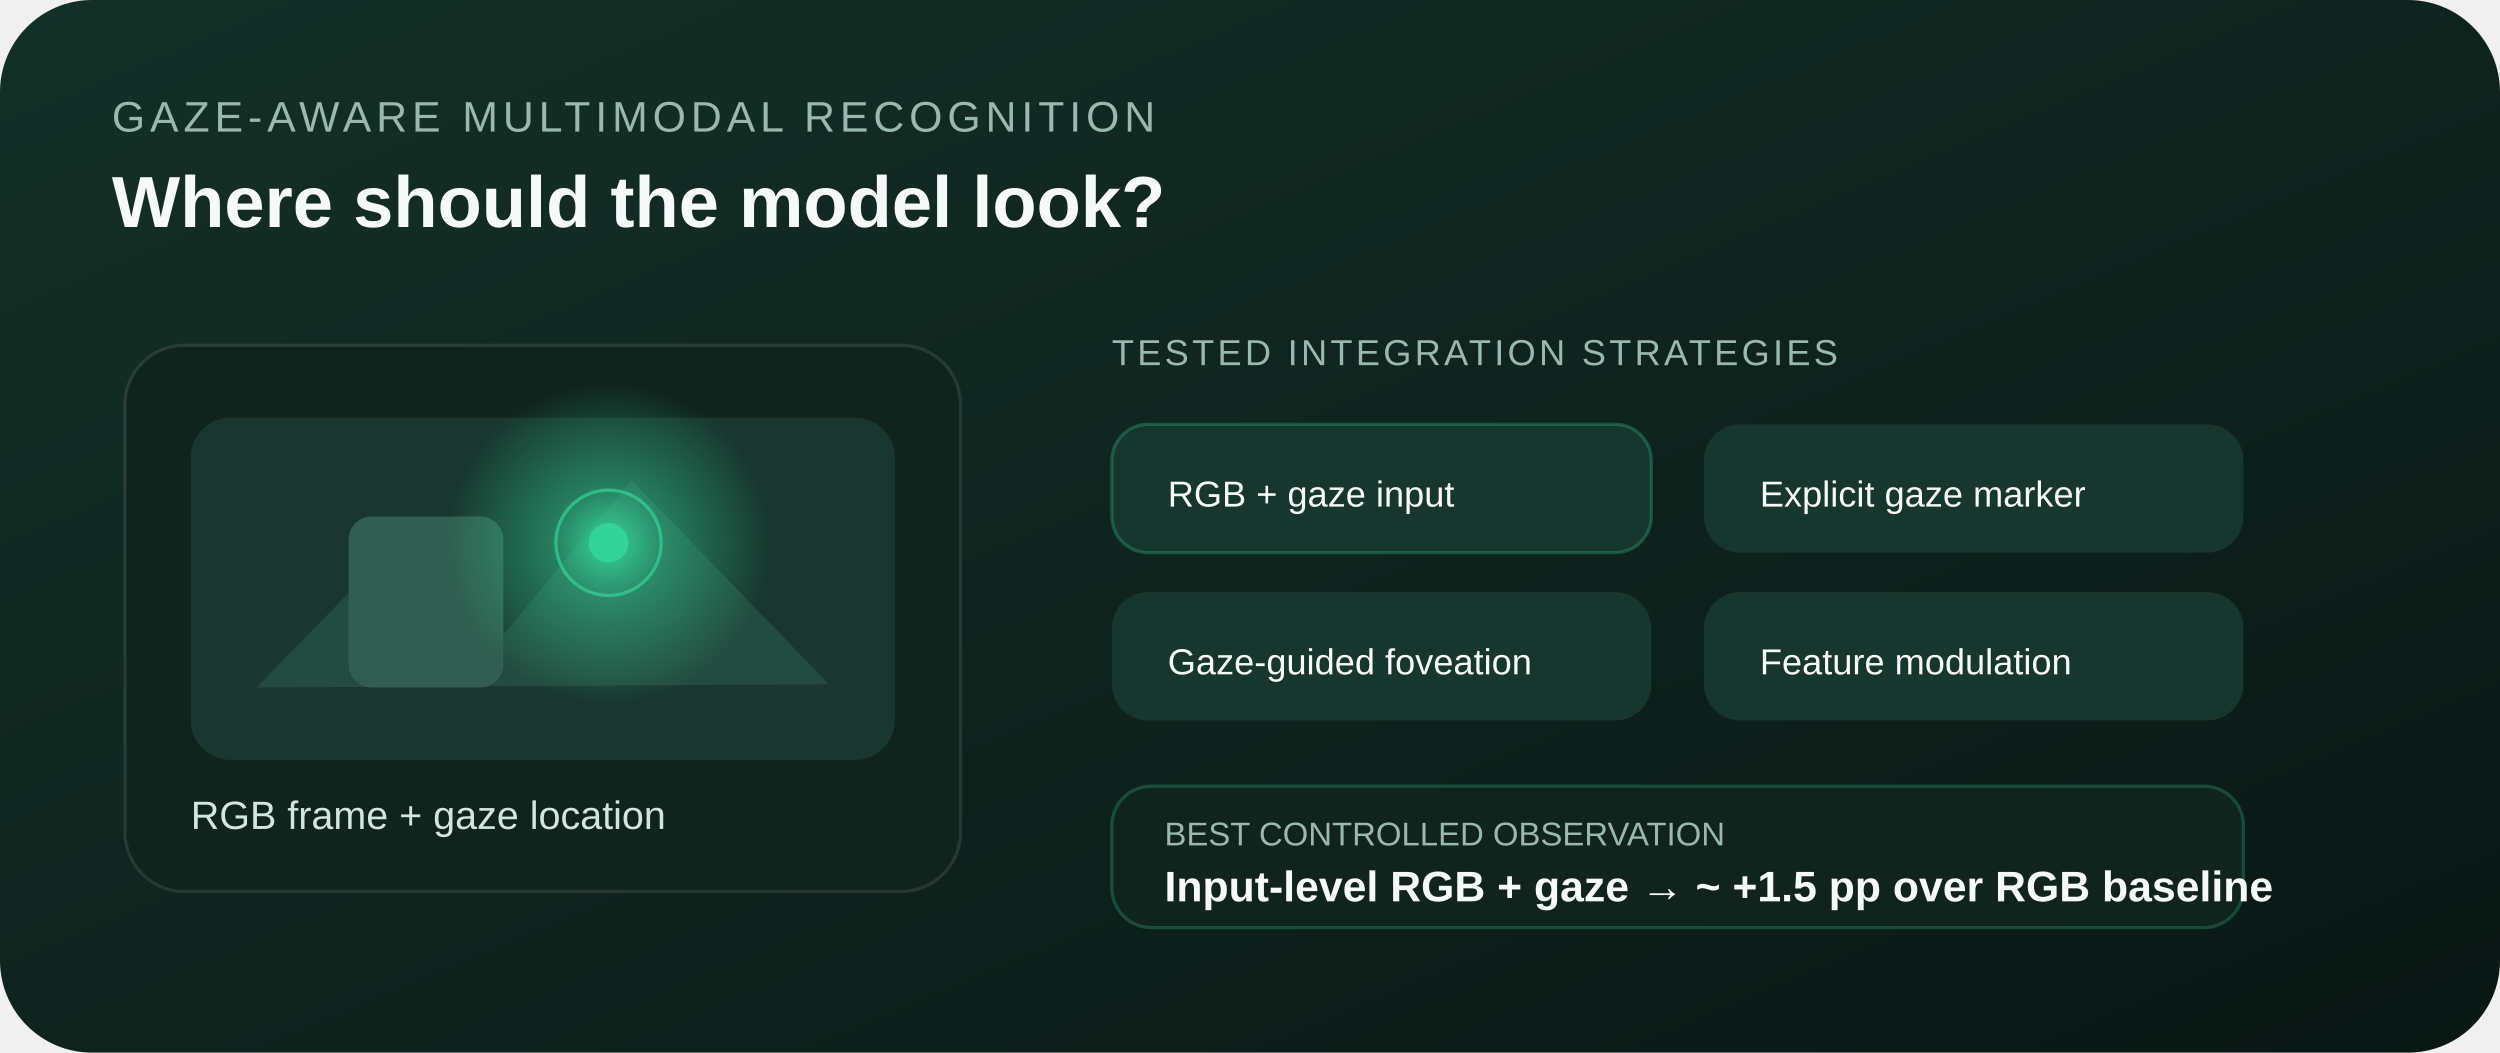
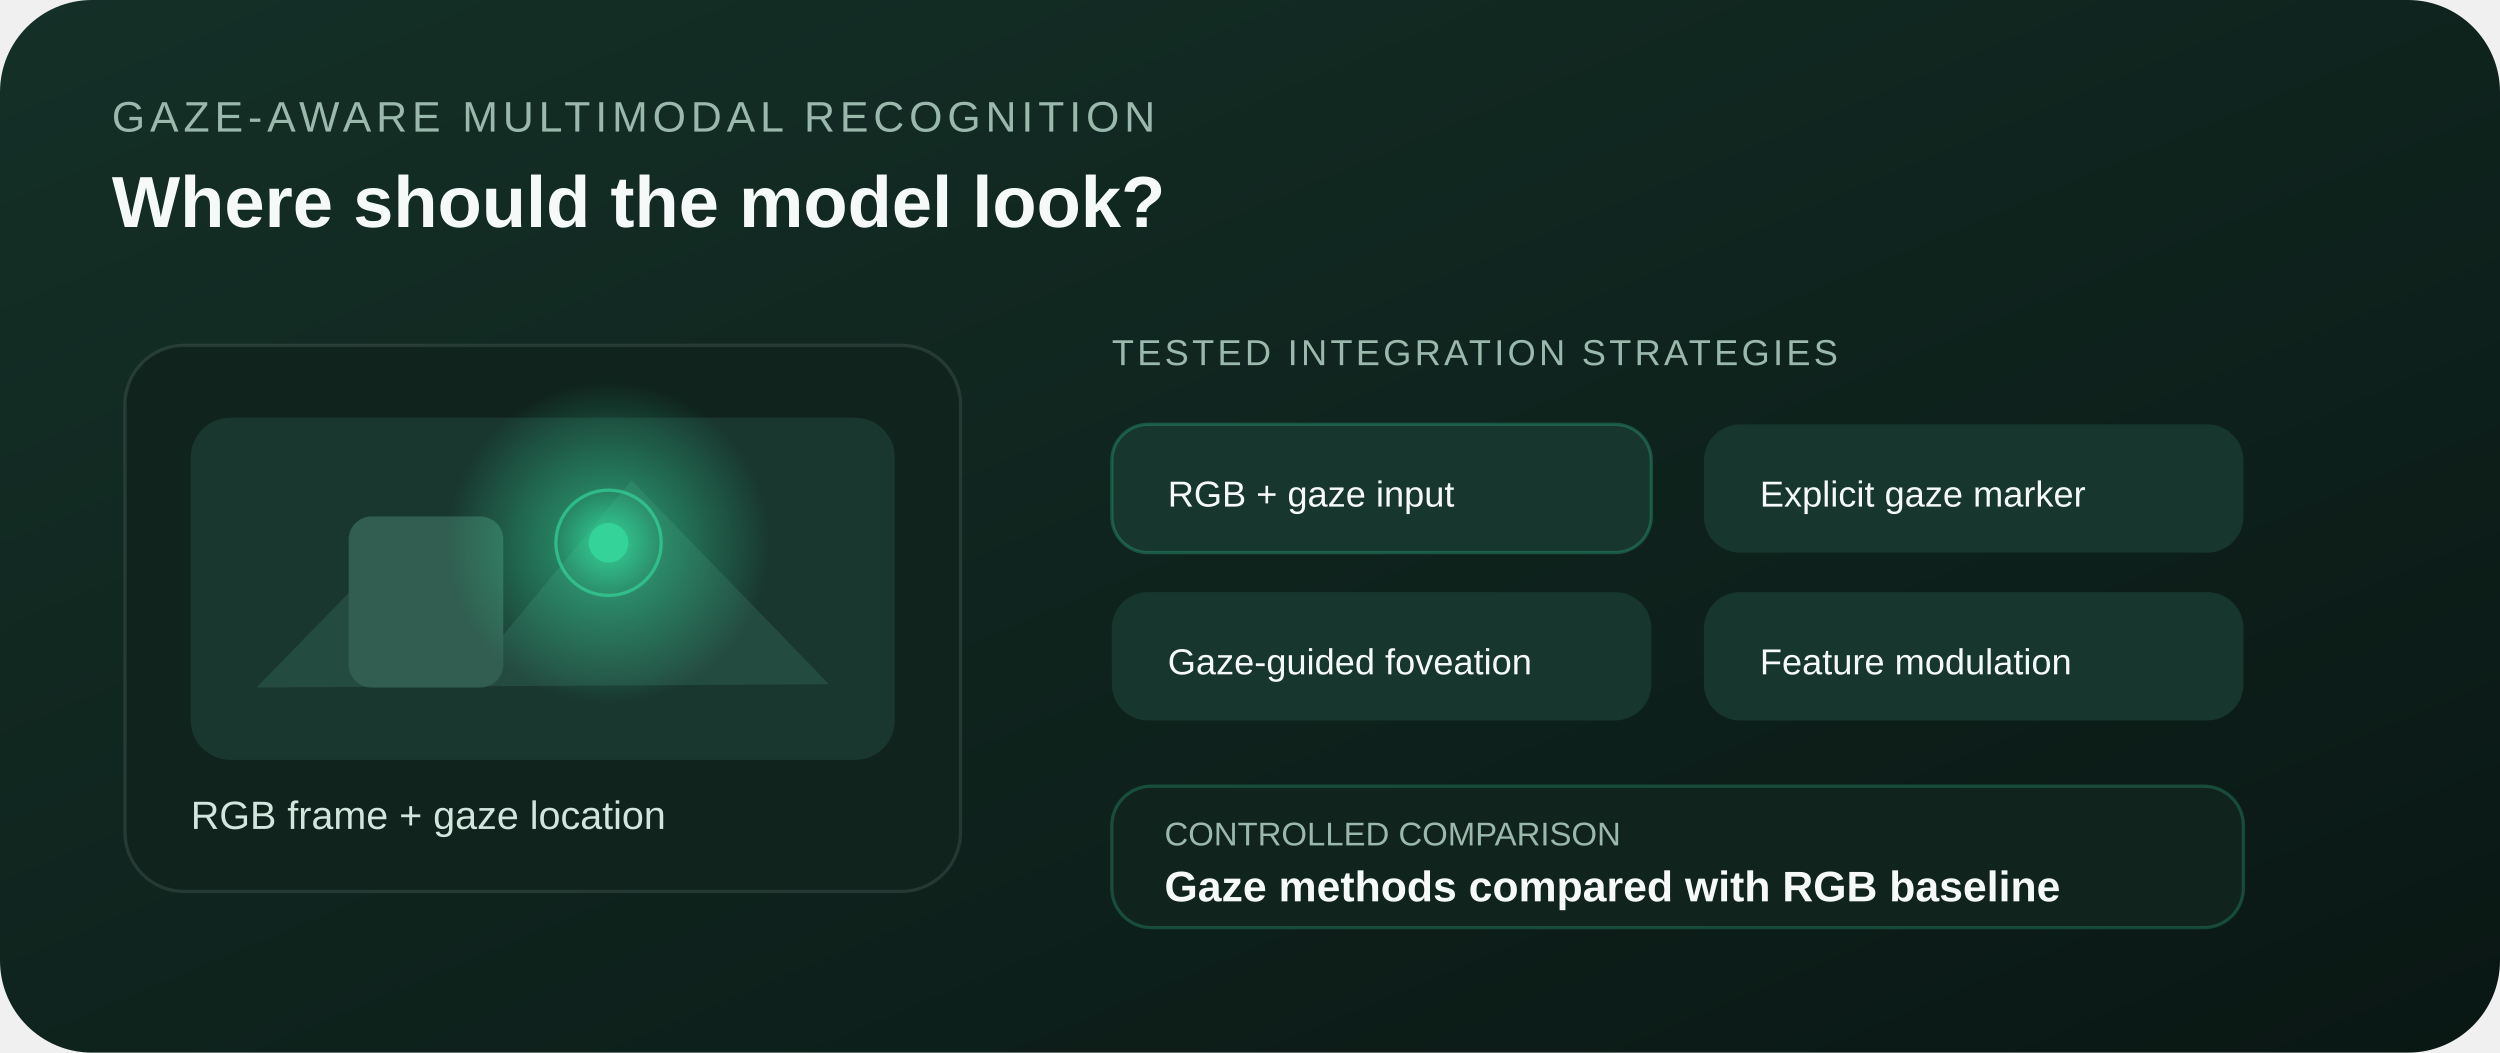
<svg xmlns="http://www.w3.org/2000/svg" viewBox="0 0 760 320" role="img" aria-labelledby="title desc">
  <defs>
    <linearGradient id="bg" x1="0" y1="0" x2="1" y2="1">
      <stop offset="0" stop-color="#143027" />
      <stop offset="1" stop-color="#0a1714" />
    </linearGradient>
    <radialGradient id="gaze">
      <stop offset="0" stop-color="#34d399" stop-opacity="1" />
      <stop offset=".35" stop-color="#34d399" stop-opacity=".45" />
      <stop offset="1" stop-color="#34d399" stop-opacity="0" />
    </radialGradient>
  </defs>
  <rect width="760" height="320" rx="28" fill="url(#bg)" />
  <g font-family="Arial, Helvetica, sans-serif">
    <text x="34" y="40" fill="#9ab8ac" font-size="13" letter-spacing="1.5">GAZE-AWARE MULTIMODAL RECOGNITION</text>
    <text x="34" y="69" fill="#f5faf8" font-size="22" font-weight="700">Where should the model look?</text>
    <rect x="38" y="105" width="254" height="166" rx="18" fill="#10231d" stroke="#ffffff" stroke-opacity=".10" />
    <rect x="58" y="127" width="214" height="104" rx="12" fill="#19372f" />
    <path d="M78 209 L116 170 L153 193 L192 146 L252 208 Z" fill="#244b40" />
    <rect x="106" y="157" width="47" height="52" rx="7" fill="#315e50" />
    <circle cx="185" cy="165" r="49" fill="url(#gaze)" />
    <circle cx="185" cy="165" r="6" fill="#34d399" />
    <circle cx="185" cy="165" r="16" fill="none" stroke="#34d399" stroke-opacity=".7" />
    <text x="58" y="252" fill="#d3e6de" font-size="12">RGB frame + gaze location</text>
    <g font-size="11">
      <text x="338" y="111" fill="#9ab8ac" letter-spacing="1">TESTED INTEGRATION STRATEGIES</text>
      <rect x="338" y="129" width="164" height="39" rx="11" fill="#17362d" stroke="#34d399" stroke-opacity=".28" />
      <text x="355" y="154" fill="#f5faf8">RGB + gaze input</text>
      <rect x="518" y="129" width="164" height="39" rx="11" fill="#17362d" />
      <text x="535" y="154" fill="#f5faf8">Explicit gaze marker</text>
      <rect x="338" y="180" width="164" height="39" rx="11" fill="#17362d" />
      <text x="355" y="205" fill="#f5faf8">Gaze-guided foveation</text>
      <rect x="518" y="180" width="164" height="39" rx="11" fill="#17362d" />
      <text x="535" y="205" fill="#f5faf8">Feature modulation</text>
    </g>
    <rect x="338" y="239" width="344" height="43" rx="12" fill="#10231d" stroke="#34d399" stroke-opacity=".25" />
-     <text x="354" y="257" fill="#9ab8ac" font-size="10">BEST CONTROLLED OBSERVATION</text>
-     <text x="354" y="274" fill="#f5faf8" font-size="13" font-weight="700">Input-level RGB + gaze  →  ~ +1.5 pp over RGB baseline</text>
+     <text x="354" y="257" fill="#9ab8ac" font-size="10">CONTROLLED COMPARISON</text>
+     <text x="354" y="274" fill="#f5faf8" font-size="13" font-weight="700">Gaze methods compared with RGB baseline</text>
  </g>
</svg>
